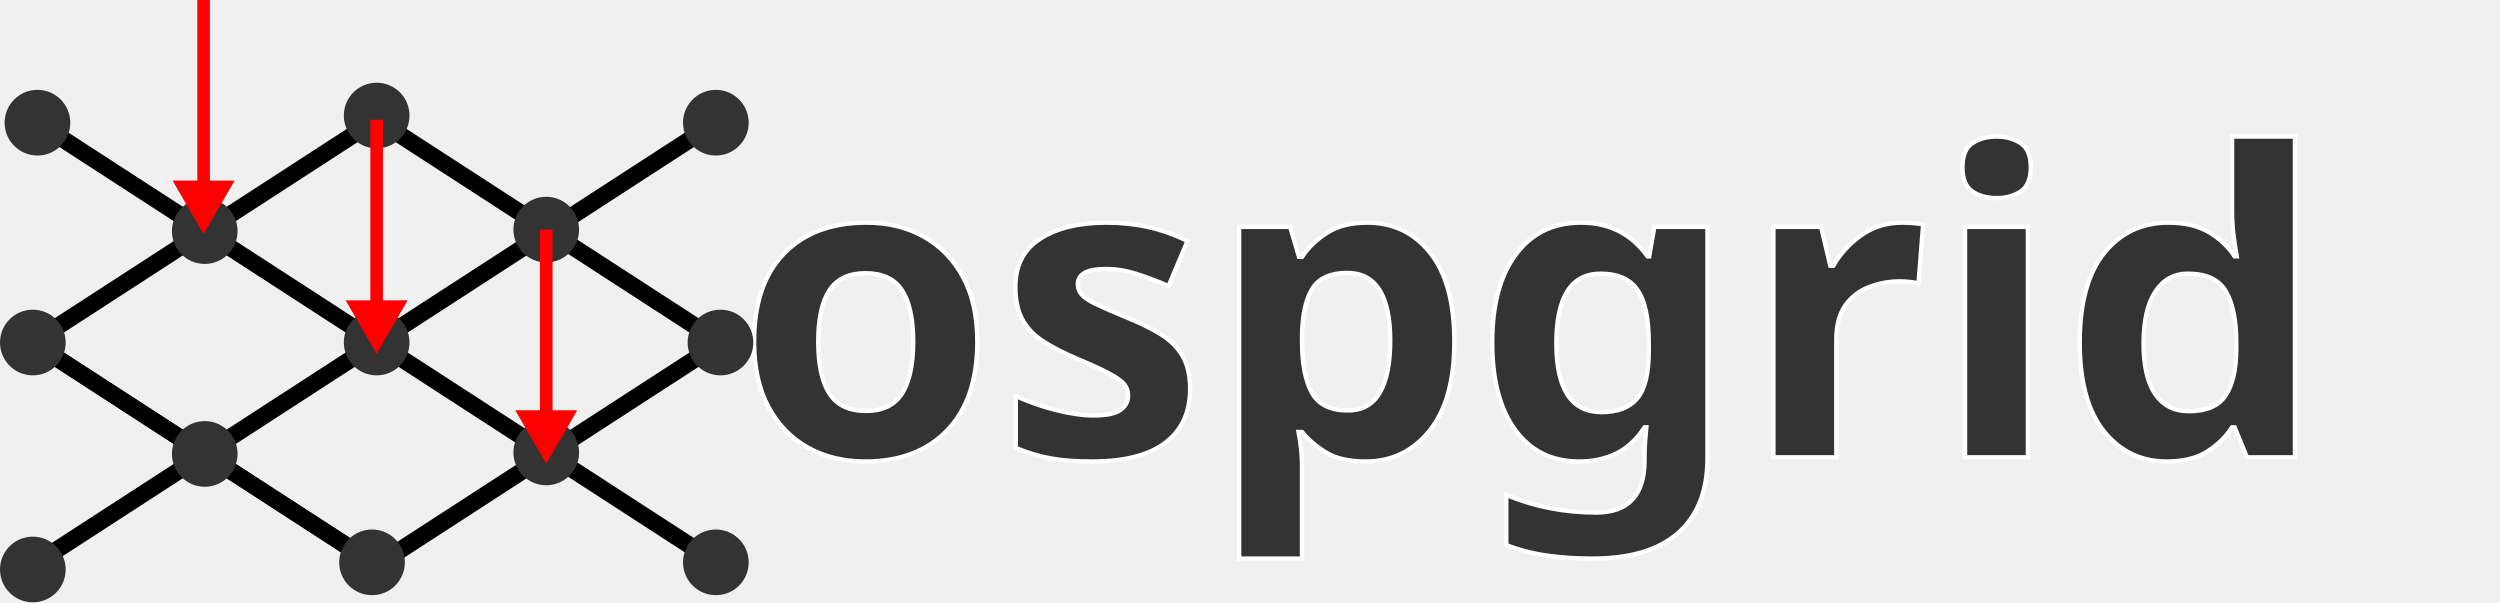
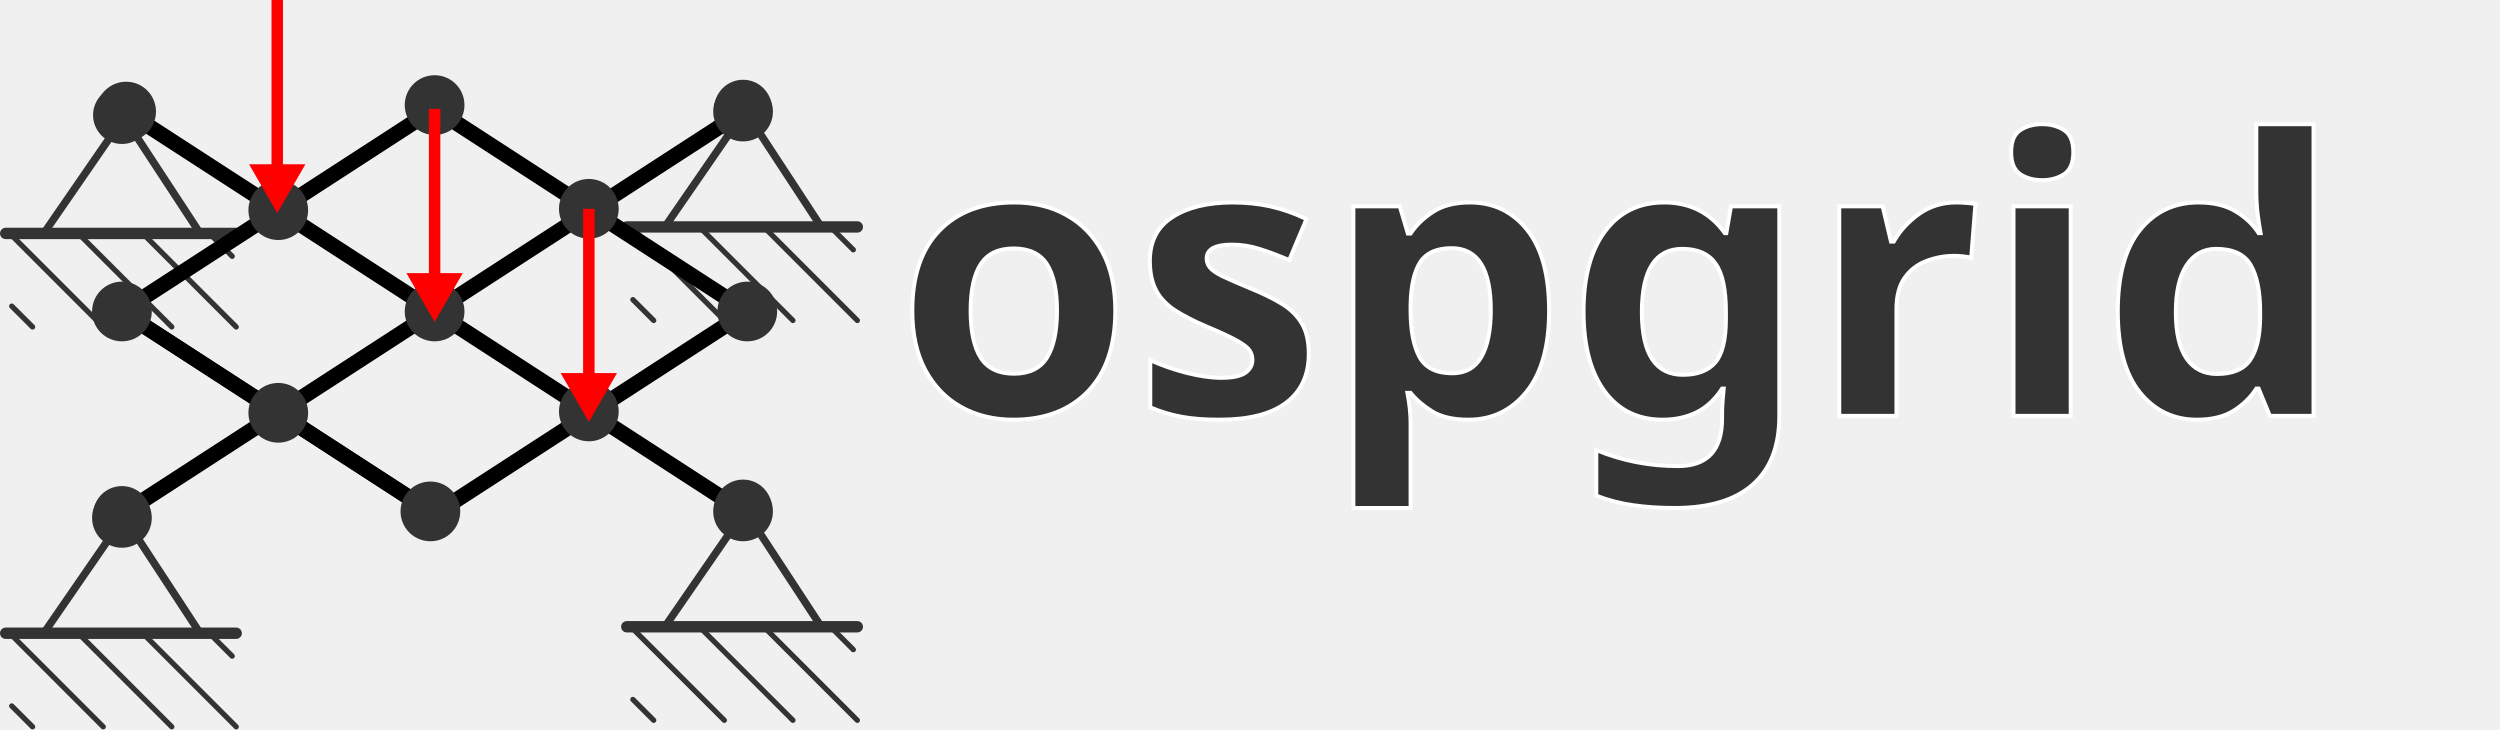
- <svg xmlns="http://www.w3.org/2000/svg" xmlns:xlink="http://www.w3.org/1999/xlink" width="259.525mm" height="62.526mm" viewBox="0 0 259.525 62.526" version="1.1" id="svg5">
+ <svg xmlns="http://www.w3.org/2000/svg" xmlns:xlink="http://www.w3.org/1999/xlink" width="172.148mm" height="50.227mm" viewBox="0 0 172.148 50.227" version="1.1" id="svg5">
  <defs id="defs2">
    <marker style="overflow:visible" id="TriangleOutM" refX="0" refY="0" orient="auto">
      <path transform="scale(0.4)" style="fill:context-stroke;fill-rule:evenodd;stroke:context-stroke;stroke-width:1pt" d="M 5.77,0 -2.88,5 V -5 Z" id="path29138" />
    </marker>
    <marker style="overflow:visible" id="TriangleOutL" refX="0" refY="0" orient="auto">
      <path transform="scale(0.8)" style="fill:context-stroke;fill-rule:evenodd;stroke:context-stroke;stroke-width:1pt" d="M 5.77,0 -2.88,5 V -5 Z" id="path29135" />
    </marker>
    <marker style="overflow:visible" id="Arrow2Mend" refX="0" refY="0" orient="auto">
      <path transform="scale(-0.6)" d="M 8.719,4.034 -2.207,0.016 8.719,-4.002 c -1.745,2.372 -1.735,5.617 -6e-7,8.035 z" style="fill:context-stroke;fill-rule:evenodd;stroke:context-stroke;stroke-width:0.625;stroke-linejoin:round" id="path29020" />
    </marker>
    <marker style="overflow:visible" id="Arrow2Lend" refX="0" refY="0" orient="auto">
      <path transform="matrix(-1.1,0,0,-1.1,-1.1,0)" d="M 8.719,4.034 -2.207,0.016 8.719,-4.002 c -1.745,2.372 -1.735,5.617 -6e-7,8.035 z" style="fill:context-stroke;fill-rule:evenodd;stroke:context-stroke;stroke-width:0.625;stroke-linejoin:round" id="path29014" />
    </marker>
    <marker style="overflow:visible" id="Arrow1Lend" refX="0" refY="0" orient="auto">
      <path transform="matrix(-0.8,0,0,-0.8,-10,0)" style="fill:context-stroke;fill-rule:evenodd;stroke:context-stroke;stroke-width:1pt" d="M 0,0 5,-5 -12.5,0 5,5 Z" id="path28996" />
    </marker>
    <marker style="overflow:visible" id="Arrow1Lstart" refX="0" refY="0" orient="auto">
      <path transform="matrix(0.8,0,0,0.8,10,0)" style="fill:context-stroke;fill-rule:evenodd;stroke:context-stroke;stroke-width:1pt" d="M 0,0 5,-5 -12.5,0 5,5 Z" id="path28993" />
    </marker>
  </defs>
-   <g id="layer1" transform="translate(-61.17289,-129.8797)">
-     <path id="path28874" style="fill:none;stroke:#000000;stroke-width:1.765;stroke-linecap:butt;stroke-linejoin:miter;stroke-miterlimit:4;stroke-dasharray:none;stroke-opacity:1" d="m 65.061,142.616 35.212,22.821" />
-     <use x="0" y="0" xlink:href="#path26710" transform="matrix(-1,0,0,1,200.0658,-22.82059)" id="use28876" width="100%" height="100%" />
-     <text xml:space="preserve" style="font-style:normal;font-weight:normal;font-size:43.812px;line-height:1.25;font-family:sans-serif;fill:#000000;fill-opacity:1;stroke:none;stroke-width:0.456" x="137.49" y="177.352" id="text3807">
-       <tspan id="tspan3805" style="font-style:normal;font-variant:normal;font-weight:bold;font-stretch:normal;font-size:43.812px;font-family:sans-serif;-inkscape-font-specification:'sans-serif, Bold';font-variant-ligatures:normal;font-variant-caps:normal;font-variant-numeric:normal;font-variant-east-asian:normal;fill:#333333;stroke:#ffffff;stroke-width:0.456" x="137.49" y="177.352">ospgrid</tspan>
-     </text>
-     <path id="path26710" style="fill:none;stroke:#000000;stroke-width:6.671;stroke-linecap:butt;stroke-linejoin:miter;stroke-miterlimit:4;stroke-dasharray:none;stroke-opacity:1" d="m 244.087,625.271 133.084,86.252" transform="scale(0.2645833)" />
-     <path id="use27791" style="fill:none;stroke:#000000;stroke-width:6.671;stroke-linecap:butt;stroke-linejoin:miter;stroke-miterlimit:4;stroke-dasharray:none;stroke-opacity:1" d="m 244.087,625.271 133.084,86.252" transform="scale(0.2645833)" />
-     <use x="0" y="0" xlink:href="#path26710" transform="translate(35.69155)" id="use27793" width="100%" height="100%" />
-     <path id="path28624" style="fill:none;stroke:#000000;stroke-width:6.671;stroke-linecap:butt;stroke-linejoin:miter;stroke-miterlimit:4;stroke-dasharray:none;stroke-opacity:1" d="m 380.799,539.02 133.084,86.252" transform="scale(0.2645833)" />
-     <path id="path28450" style="fill:none;stroke:#000000;stroke-width:6.671;stroke-linecap:butt;stroke-linejoin:miter;stroke-miterlimit:4;stroke-dasharray:none;stroke-opacity:1" d="M 377.17,539.02 244.087,625.272" transform="scale(0.2645833)" />
-     <use x="0" y="0" xlink:href="#path26710" transform="matrix(-1,0,0,1,164.8544,0)" id="use27973" width="100%" height="100%" />
-     <path id="use27975" style="fill:none;stroke:#000000;stroke-width:6.671;stroke-linecap:butt;stroke-linejoin:miter;stroke-miterlimit:4;stroke-dasharray:none;stroke-opacity:1" d="M 513.882,625.271 380.799,711.523" transform="scale(0.2645833)" />
-     <circle style="fill:#333333;stroke:#333333;stroke-width:1.765;stroke-miterlimit:4;stroke-dasharray:none" id="circle28149" cx="135.485" cy="188.257" r="2.526" />
-     <circle style="fill:#333333;stroke:#333333;stroke-width:1.765;stroke-miterlimit:4;stroke-dasharray:none" id="circle28151" cx="135.965" cy="165.436" r="2.526" />
-     <circle style="fill:#333333;stroke:#333333;stroke-width:1.765;stroke-miterlimit:4;stroke-dasharray:none" id="circle28153" cx="135.485" cy="142.616" r="2.526" />
-     <circle style="fill:#333333;stroke:#333333;stroke-width:1.765;stroke-miterlimit:4;stroke-dasharray:none" id="circle28155" cx="100.273" cy="141.875" r="2.526" />
-     <circle style="fill:#333333;stroke:#333333;stroke-width:1.765;stroke-miterlimit:4;stroke-dasharray:none" id="circle28157" cx="99.793" cy="188.257" r="2.526" />
-     <circle style="fill:#333333;stroke:#333333;stroke-width:1.765;stroke-miterlimit:4;stroke-dasharray:none" id="circle28159" cx="100.273" cy="165.436" r="2.526" />
-     <circle style="fill:#333333;stroke:#333333;stroke-width:1.765;stroke-miterlimit:4;stroke-dasharray:none" id="circle28161" cx="82.427" cy="153.87" r="2.526" />
-     <circle style="fill:#333333;stroke:#333333;stroke-width:1.765;stroke-miterlimit:4;stroke-dasharray:none" id="circle28163" cx="82.427" cy="177.002" r="2.526" />
-     <circle style="fill:#333333;stroke:#333333;stroke-width:1.765;stroke-miterlimit:4;stroke-dasharray:none" id="circle28165" cx="64.581" cy="165.436" r="2.526" />
-     <circle style="fill:#333333;stroke:#333333;stroke-width:1.765;stroke-miterlimit:4;stroke-dasharray:none" id="circle28167" cx="65.061" cy="142.616" r="2.526" />
-     <circle style="fill:#333333;stroke:#333333;stroke-width:1.765;stroke-miterlimit:4;stroke-dasharray:none" id="circle28169" cx="64.581" cy="188.998" r="2.526" />
-     <path style="fill:none;stroke:#ff0000;stroke-width:1.307;stroke-linecap:butt;stroke-linejoin:miter;stroke-miterlimit:4;stroke-dasharray:none;stroke-opacity:1;marker-end:url(#TriangleOutM)" d="m 82.309,129.88 c 0,20.603 0,20.603 0,20.603" id="path28911" />
-     <circle style="fill:#333333;stroke:#333333;stroke-width:1.765;stroke-miterlimit:4;stroke-dasharray:none" id="circle29319" cx="117.879" cy="153.715" r="2.526" />
-     <circle style="fill:#333333;stroke:#333333;stroke-width:1.765;stroke-miterlimit:4;stroke-dasharray:none" id="circle29321" cx="117.879" cy="176.847" r="2.526" />
-     <path style="fill:none;stroke:#ff0000;stroke-width:1.307;stroke-linecap:butt;stroke-linejoin:miter;stroke-miterlimit:4;stroke-dasharray:none;stroke-opacity:1;marker-end:url(#TriangleOutM)" d="m 100.273,142.307 c 0,20.603 0,20.603 0,20.603" id="path29501" />
-     <path style="fill:none;stroke:#ff0000;stroke-width:1.307;stroke-linecap:butt;stroke-linejoin:miter;stroke-miterlimit:4;stroke-dasharray:none;stroke-opacity:1;marker-end:url(#TriangleOutM)" d="m 117.879,153.717 c 0,20.603 0,20.603 0,20.603" id="path29503" />
+   <g id="layer1" transform="translate(-50.66211,-129.8797)">
+     <g id="g1577" transform="matrix(0.6032208,0,0,0.6032208,20.10168,51.53356)">
+       <g id="g1375" transform="matrix(0.864777,0,0,0.864777,50.65288,139.7256)" style="stroke:#333333">
+         <g id="g1371" transform="translate(-55.23874,-15.63534)" style="stroke:#333333">
+           <g id="g1369" style="stroke:#333333">
+             <path id="path1351" d="M 55.999,35.062 H 86.427" style="fill:none;stroke:#333333;stroke-width:1.5;stroke-linecap:round;stroke-linejoin:miter;stroke-miterlimit:4;stroke-dasharray:none;stroke-opacity:1" />
+             <path id="path1353" d="m 82.88,35.062 3.017,3.017" style="fill:none;stroke:#333333;stroke-width:0.7;stroke-linecap:round;stroke-linejoin:miter;stroke-miterlimit:4;stroke-dasharray:none;stroke-opacity:1" />
+             <path id="path1355" d="M 74.083,35.062 86.427,47.406" style="fill:none;stroke:#333333;stroke-width:0.7;stroke-linecap:round;stroke-linejoin:miter;stroke-miterlimit:4;stroke-dasharray:none;stroke-opacity:1" />
+             <path id="path1357" d="M 65.58,35.062 77.923,47.406" style="fill:none;stroke:#333333;stroke-width:0.7;stroke-linecap:round;stroke-linejoin:miter;stroke-miterlimit:4;stroke-dasharray:none;stroke-opacity:1" />
+             <path id="path1359" d="M 56.529,35.062 68.872,47.406" style="fill:none;stroke:#333333;stroke-width:0.7;stroke-linecap:round;stroke-linejoin:miter;stroke-miterlimit:4;stroke-dasharray:none;stroke-opacity:1" />
+             <path id="path1361" d="m 56.803,44.663 2.743,2.743" style="fill:none;stroke:#333333;stroke-width:0.7;stroke-linecap:round;stroke-linejoin:miter;stroke-miterlimit:4;stroke-dasharray:none;stroke-opacity:1" />
+             <g style="stroke:#333333;stroke-width:1;stroke-miterlimit:4;stroke-dasharray:none" transform="translate(38.80151)" id="g1367">
+               <path style="fill:none;stroke:#333333;stroke-width:3.78;stroke-linecap:butt;stroke-linejoin:round;stroke-miterlimit:4;stroke-dasharray:none;stroke-opacity:1" d="M 130.076,83.793 162,132.52 H 84 v 0 l 33.103,-48" id="path1363" transform="scale(0.2645833)" />
+               <path style="opacity:1;fill:none;stroke:#333333;stroke-width:1;stroke-linecap:round;stroke-linejoin:round;stroke-miterlimit:4;stroke-dasharray:none;stroke-dashoffset:0" d="m 35.853,19.445 a 3.31,3.31 0 0 1 -3.31,3.31 3.31,3.31 0 0 1 -3.31,-3.31 3.31,3.31 0 0 1 3.31,-3.31 3.31,3.31 0 0 1 3.31,3.31 z" id="path1365" />
+             </g>
+           </g>
+         </g>
+         <g id="g1373" transform="translate(-55.23874,-15.63534)" style="stroke:#333333" />
+       </g>
+       <g id="g1349" transform="matrix(0.864777,0,0,0.864777,121.556,138.9851)" style="stroke:#333333">
+         <g id="g1345" transform="translate(-55.23874,-15.63534)" style="stroke:#333333">
+           <g id="g1343" style="stroke:#333333">
+             <path id="path1325" d="M 55.999,35.062 H 86.427" style="fill:none;stroke:#333333;stroke-width:1.5;stroke-linecap:round;stroke-linejoin:miter;stroke-miterlimit:4;stroke-dasharray:none;stroke-opacity:1" />
+             <path id="path1327" d="m 82.88,35.062 3.017,3.017" style="fill:none;stroke:#333333;stroke-width:0.7;stroke-linecap:round;stroke-linejoin:miter;stroke-miterlimit:4;stroke-dasharray:none;stroke-opacity:1" />
+             <path id="path1329" d="M 74.083,35.062 86.427,47.406" style="fill:none;stroke:#333333;stroke-width:0.7;stroke-linecap:round;stroke-linejoin:miter;stroke-miterlimit:4;stroke-dasharray:none;stroke-opacity:1" />
+             <path id="path1331" d="M 65.58,35.062 77.923,47.406" style="fill:none;stroke:#333333;stroke-width:0.7;stroke-linecap:round;stroke-linejoin:miter;stroke-miterlimit:4;stroke-dasharray:none;stroke-opacity:1" />
+             <path id="path1333" d="M 56.529,35.062 68.872,47.406" style="fill:none;stroke:#333333;stroke-width:0.7;stroke-linecap:round;stroke-linejoin:miter;stroke-miterlimit:4;stroke-dasharray:none;stroke-opacity:1" />
+             <path id="path1335" d="m 56.803,44.663 2.743,2.743" style="fill:none;stroke:#333333;stroke-width:0.7;stroke-linecap:round;stroke-linejoin:miter;stroke-miterlimit:4;stroke-dasharray:none;stroke-opacity:1" />
+             <g style="stroke:#333333;stroke-width:1;stroke-miterlimit:4;stroke-dasharray:none" transform="translate(38.80151)" id="g1341">
+               <path style="fill:none;stroke:#333333;stroke-width:3.78;stroke-linecap:butt;stroke-linejoin:round;stroke-miterlimit:4;stroke-dasharray:none;stroke-opacity:1" d="M 130.076,83.793 162,132.52 H 84 v 0 l 33.103,-48" id="path1337" transform="scale(0.2645833)" />
+               <path style="opacity:1;fill:none;stroke:#333333;stroke-width:1;stroke-linecap:round;stroke-linejoin:round;stroke-miterlimit:4;stroke-dasharray:none;stroke-dashoffset:0" d="m 35.853,19.445 a 3.31,3.31 0 0 1 -3.31,3.31 3.31,3.31 0 0 1 -3.31,-3.31 3.31,3.31 0 0 1 3.31,-3.31 3.31,3.31 0 0 1 3.31,3.31 z" id="path1339" />
+             </g>
+           </g>
+         </g>
+         <g id="g1347" transform="translate(-55.23874,-15.63534)" style="stroke:#333333" />
+       </g>
+       <path id="path28874" style="fill:none;stroke:#000000;stroke-width:1.765;stroke-linecap:butt;stroke-linejoin:miter;stroke-miterlimit:4;stroke-dasharray:none;stroke-opacity:1" d="m 65.061,142.616 35.212,22.821" />
+       <use x="0" y="0" xlink:href="#path26710" transform="matrix(-1,0,0,1,200.0658,-22.82059)" id="use28876" width="100%" height="100%" />
+       <text xml:space="preserve" style="font-style:normal;font-weight:normal;font-size:43.812px;line-height:1.25;font-family:sans-serif;fill:#000000;fill-opacity:1;stroke:none;stroke-width:0.456" x="152.836" y="177.352" id="text3807">
+         <tspan id="tspan3805" style="font-style:normal;font-variant:normal;font-weight:bold;font-stretch:normal;font-size:43.812px;font-family:sans-serif;-inkscape-font-specification:'sans-serif, Bold';font-variant-ligatures:normal;font-variant-caps:normal;font-variant-numeric:normal;font-variant-east-asian:normal;fill:#333333;stroke:#ffffff;stroke-width:0.456" x="152.836" y="177.352">ospgrid</tspan>
+       </text>
+       <path id="path26710" style="fill:none;stroke:#000000;stroke-width:6.671;stroke-linecap:butt;stroke-linejoin:miter;stroke-miterlimit:4;stroke-dasharray:none;stroke-opacity:1" d="m 244.087,625.271 133.084,86.252" transform="scale(0.2645833)" />
+       <path id="use27791" style="fill:none;stroke:#000000;stroke-width:6.671;stroke-linecap:butt;stroke-linejoin:miter;stroke-miterlimit:4;stroke-dasharray:none;stroke-opacity:1" d="m 244.087,625.271 133.084,86.252" transform="scale(0.2645833)" />
+       <use x="0" y="0" xlink:href="#path26710" transform="translate(35.69155)" id="use27793" width="100%" height="100%" />
+       <path id="path28624" style="fill:none;stroke:#000000;stroke-width:6.671;stroke-linecap:butt;stroke-linejoin:miter;stroke-miterlimit:4;stroke-dasharray:none;stroke-opacity:1" d="m 380.799,539.02 133.084,86.252" transform="scale(0.2645833)" />
+       <path id="path28450" style="fill:none;stroke:#000000;stroke-width:6.671;stroke-linecap:butt;stroke-linejoin:miter;stroke-miterlimit:4;stroke-dasharray:none;stroke-opacity:1" d="M 377.17,539.02 244.087,625.272" transform="scale(0.2645833)" />
+       <use x="0" y="0" xlink:href="#path26710" transform="matrix(-1,0,0,1,164.8544,0)" id="use27973" width="100%" height="100%" />
+       <path id="use27975" style="fill:none;stroke:#000000;stroke-width:6.671;stroke-linecap:butt;stroke-linejoin:miter;stroke-miterlimit:4;stroke-dasharray:none;stroke-opacity:1" d="M 513.882,625.271 380.799,711.523" transform="scale(0.2645833)" />
+       <circle style="fill:#333333;stroke:#333333;stroke-width:1.765;stroke-miterlimit:4;stroke-dasharray:none" id="circle28149" cx="135.485" cy="188.257" r="2.526" />
+       <circle style="fill:#333333;stroke:#333333;stroke-width:1.765;stroke-miterlimit:4;stroke-dasharray:none" id="circle28151" cx="135.965" cy="165.436" r="2.526" />
+       <circle style="fill:#333333;stroke:#333333;stroke-width:1.765;stroke-miterlimit:4;stroke-dasharray:none" id="circle28153" cx="135.485" cy="142.616" r="2.526" />
+       <circle style="fill:#333333;stroke:#333333;stroke-width:1.765;stroke-miterlimit:4;stroke-dasharray:none" id="circle28155" cx="100.273" cy="141.875" r="2.526" />
+       <circle style="fill:#333333;stroke:#333333;stroke-width:1.765;stroke-miterlimit:4;stroke-dasharray:none" id="circle28157" cx="99.793" cy="188.257" r="2.526" />
+       <circle style="fill:#333333;stroke:#333333;stroke-width:1.765;stroke-miterlimit:4;stroke-dasharray:none" id="circle28159" cx="100.273" cy="165.436" r="2.526" />
+       <circle style="fill:#333333;stroke:#333333;stroke-width:1.765;stroke-miterlimit:4;stroke-dasharray:none" id="circle28161" cx="82.427" cy="153.87" r="2.526" />
+       <circle style="fill:#333333;stroke:#333333;stroke-width:1.765;stroke-miterlimit:4;stroke-dasharray:none" id="circle28163" cx="82.427" cy="177.002" r="2.526" />
+       <circle style="fill:#333333;stroke:#333333;stroke-width:1.765;stroke-miterlimit:4;stroke-dasharray:none" id="circle28165" cx="64.581" cy="165.436" r="2.526" />
+       <circle style="fill:#333333;stroke:#333333;stroke-width:1.765;stroke-miterlimit:4;stroke-dasharray:none" id="circle28167" cx="65.061" cy="142.616" r="2.526" />
+       <circle style="fill:#333333;stroke:#333333;stroke-width:1.765;stroke-miterlimit:4;stroke-dasharray:none" id="circle28169" cx="64.581" cy="188.998" r="2.526" />
+       <path style="fill:none;stroke:#ff0000;stroke-width:1.307;stroke-linecap:butt;stroke-linejoin:miter;stroke-miterlimit:4;stroke-dasharray:none;stroke-opacity:1;marker-end:url(#TriangleOutM)" d="m 82.309,129.88 c 0,20.603 0,20.603 0,20.603" id="path28911" />
+       <circle style="fill:#333333;stroke:#333333;stroke-width:1.765;stroke-miterlimit:4;stroke-dasharray:none" id="circle29319" cx="117.879" cy="153.715" r="2.526" />
+       <circle style="fill:#333333;stroke:#333333;stroke-width:1.765;stroke-miterlimit:4;stroke-dasharray:none" id="circle29321" cx="117.879" cy="176.847" r="2.526" />
+       <path style="fill:none;stroke:#ff0000;stroke-width:1.307;stroke-linecap:butt;stroke-linejoin:miter;stroke-miterlimit:4;stroke-dasharray:none;stroke-opacity:1;marker-end:url(#TriangleOutM)" d="m 100.273,142.307 c 0,20.603 0,20.603 0,20.603" id="path29501" />
+       <path style="fill:none;stroke:#ff0000;stroke-width:1.307;stroke-linecap:butt;stroke-linejoin:miter;stroke-miterlimit:4;stroke-dasharray:none;stroke-opacity:1;marker-end:url(#TriangleOutM)" d="m 117.879,153.717 c 0,20.603 0,20.603 0,20.603" id="path29503" />
+       <g id="g1287" transform="matrix(0.864777,0,0,0.864777,121.556,184.6265)" style="stroke:#333333">
+         <g id="layer1-3" transform="translate(-55.23874,-15.63534)" style="stroke:#333333">
+           <g id="g893" style="stroke:#333333">
+             <path id="path829" d="M 55.999,35.062 H 86.427" style="fill:none;stroke:#333333;stroke-width:1.5;stroke-linecap:round;stroke-linejoin:miter;stroke-miterlimit:4;stroke-dasharray:none;stroke-opacity:1" />
+             <path id="path831" d="m 82.88,35.062 3.017,3.017" style="fill:none;stroke:#333333;stroke-width:0.7;stroke-linecap:round;stroke-linejoin:miter;stroke-miterlimit:4;stroke-dasharray:none;stroke-opacity:1" />
+             <path id="path833" d="M 74.083,35.062 86.427,47.406" style="fill:none;stroke:#333333;stroke-width:0.7;stroke-linecap:round;stroke-linejoin:miter;stroke-miterlimit:4;stroke-dasharray:none;stroke-opacity:1" />
+             <path id="path835" d="M 65.58,35.062 77.923,47.406" style="fill:none;stroke:#333333;stroke-width:0.7;stroke-linecap:round;stroke-linejoin:miter;stroke-miterlimit:4;stroke-dasharray:none;stroke-opacity:1" />
+             <path id="path837" d="M 56.529,35.062 68.872,47.406" style="fill:none;stroke:#333333;stroke-width:0.7;stroke-linecap:round;stroke-linejoin:miter;stroke-miterlimit:4;stroke-dasharray:none;stroke-opacity:1" />
+             <path id="path839" d="m 56.803,44.663 2.743,2.743" style="fill:none;stroke:#333333;stroke-width:0.7;stroke-linecap:round;stroke-linejoin:miter;stroke-miterlimit:4;stroke-dasharray:none;stroke-opacity:1" />
+             <g style="stroke:#333333;stroke-width:1;stroke-miterlimit:4;stroke-dasharray:none" transform="translate(38.80151)" id="g862">
+               <path style="fill:none;stroke:#333333;stroke-width:3.78;stroke-linecap:butt;stroke-linejoin:round;stroke-miterlimit:4;stroke-dasharray:none;stroke-opacity:1" d="M 130.076,83.793 162,132.52 H 84 v 0 l 33.103,-48" id="path858" transform="scale(0.2645833)" />
+               <path style="opacity:1;fill:none;stroke:#333333;stroke-width:1;stroke-linecap:round;stroke-linejoin:round;stroke-miterlimit:4;stroke-dasharray:none;stroke-dashoffset:0" d="m 35.853,19.445 a 3.31,3.31 0 0 1 -3.31,3.31 3.31,3.31 0 0 1 -3.31,-3.31 3.31,3.31 0 0 1 3.31,-3.31 3.31,3.31 0 0 1 3.31,3.31 z" id="path867" />
+             </g>
+           </g>
+         </g>
+         <g id="layer2" transform="translate(-55.23874,-15.63534)" style="stroke:#333333" />
+       </g>
+       <g id="g1401" transform="matrix(0.864777,0,0,0.864777,50.65288,185.3671)" style="stroke:#333333">
+         <g id="g1397" transform="translate(-55.23874,-15.63534)" style="stroke:#333333">
+           <g id="g1395" style="stroke:#333333">
+             <path id="path1377" d="M 55.999,35.062 H 86.427" style="fill:none;stroke:#333333;stroke-width:1.5;stroke-linecap:round;stroke-linejoin:miter;stroke-miterlimit:4;stroke-dasharray:none;stroke-opacity:1" />
+             <path id="path1379" d="m 82.88,35.062 3.017,3.017" style="fill:none;stroke:#333333;stroke-width:0.7;stroke-linecap:round;stroke-linejoin:miter;stroke-miterlimit:4;stroke-dasharray:none;stroke-opacity:1" />
+             <path id="path1381" d="M 74.083,35.062 86.427,47.406" style="fill:none;stroke:#333333;stroke-width:0.7;stroke-linecap:round;stroke-linejoin:miter;stroke-miterlimit:4;stroke-dasharray:none;stroke-opacity:1" />
+             <path id="path1383" d="M 65.58,35.062 77.923,47.406" style="fill:none;stroke:#333333;stroke-width:0.7;stroke-linecap:round;stroke-linejoin:miter;stroke-miterlimit:4;stroke-dasharray:none;stroke-opacity:1" />
+             <path id="path1385" d="M 56.529,35.062 68.872,47.406" style="fill:none;stroke:#333333;stroke-width:0.7;stroke-linecap:round;stroke-linejoin:miter;stroke-miterlimit:4;stroke-dasharray:none;stroke-opacity:1" />
+             <path id="path1387" d="m 56.803,44.663 2.743,2.743" style="fill:none;stroke:#333333;stroke-width:0.7;stroke-linecap:round;stroke-linejoin:miter;stroke-miterlimit:4;stroke-dasharray:none;stroke-opacity:1" />
+             <g style="stroke:#333333;stroke-width:1;stroke-miterlimit:4;stroke-dasharray:none" transform="translate(38.80151)" id="g1393">
+               <path style="fill:none;stroke:#333333;stroke-width:3.78;stroke-linecap:butt;stroke-linejoin:round;stroke-miterlimit:4;stroke-dasharray:none;stroke-opacity:1" d="M 130.076,83.793 162,132.52 H 84 v 0 l 33.103,-48" id="path1389" transform="scale(0.2645833)" />
+               <path style="opacity:1;fill:none;stroke:#333333;stroke-width:1;stroke-linecap:round;stroke-linejoin:round;stroke-miterlimit:4;stroke-dasharray:none;stroke-dashoffset:0" d="m 35.853,19.445 a 3.31,3.31 0 0 1 -3.31,3.31 3.31,3.31 0 0 1 -3.31,-3.31 3.31,3.31 0 0 1 3.31,-3.31 3.31,3.31 0 0 1 3.31,3.31 z" id="path1391" />
+             </g>
+           </g>
+         </g>
+         <g id="g1399" transform="translate(-55.23874,-15.63534)" style="stroke:#333333" />
+       </g>
+     </g>
  </g>
</svg>
